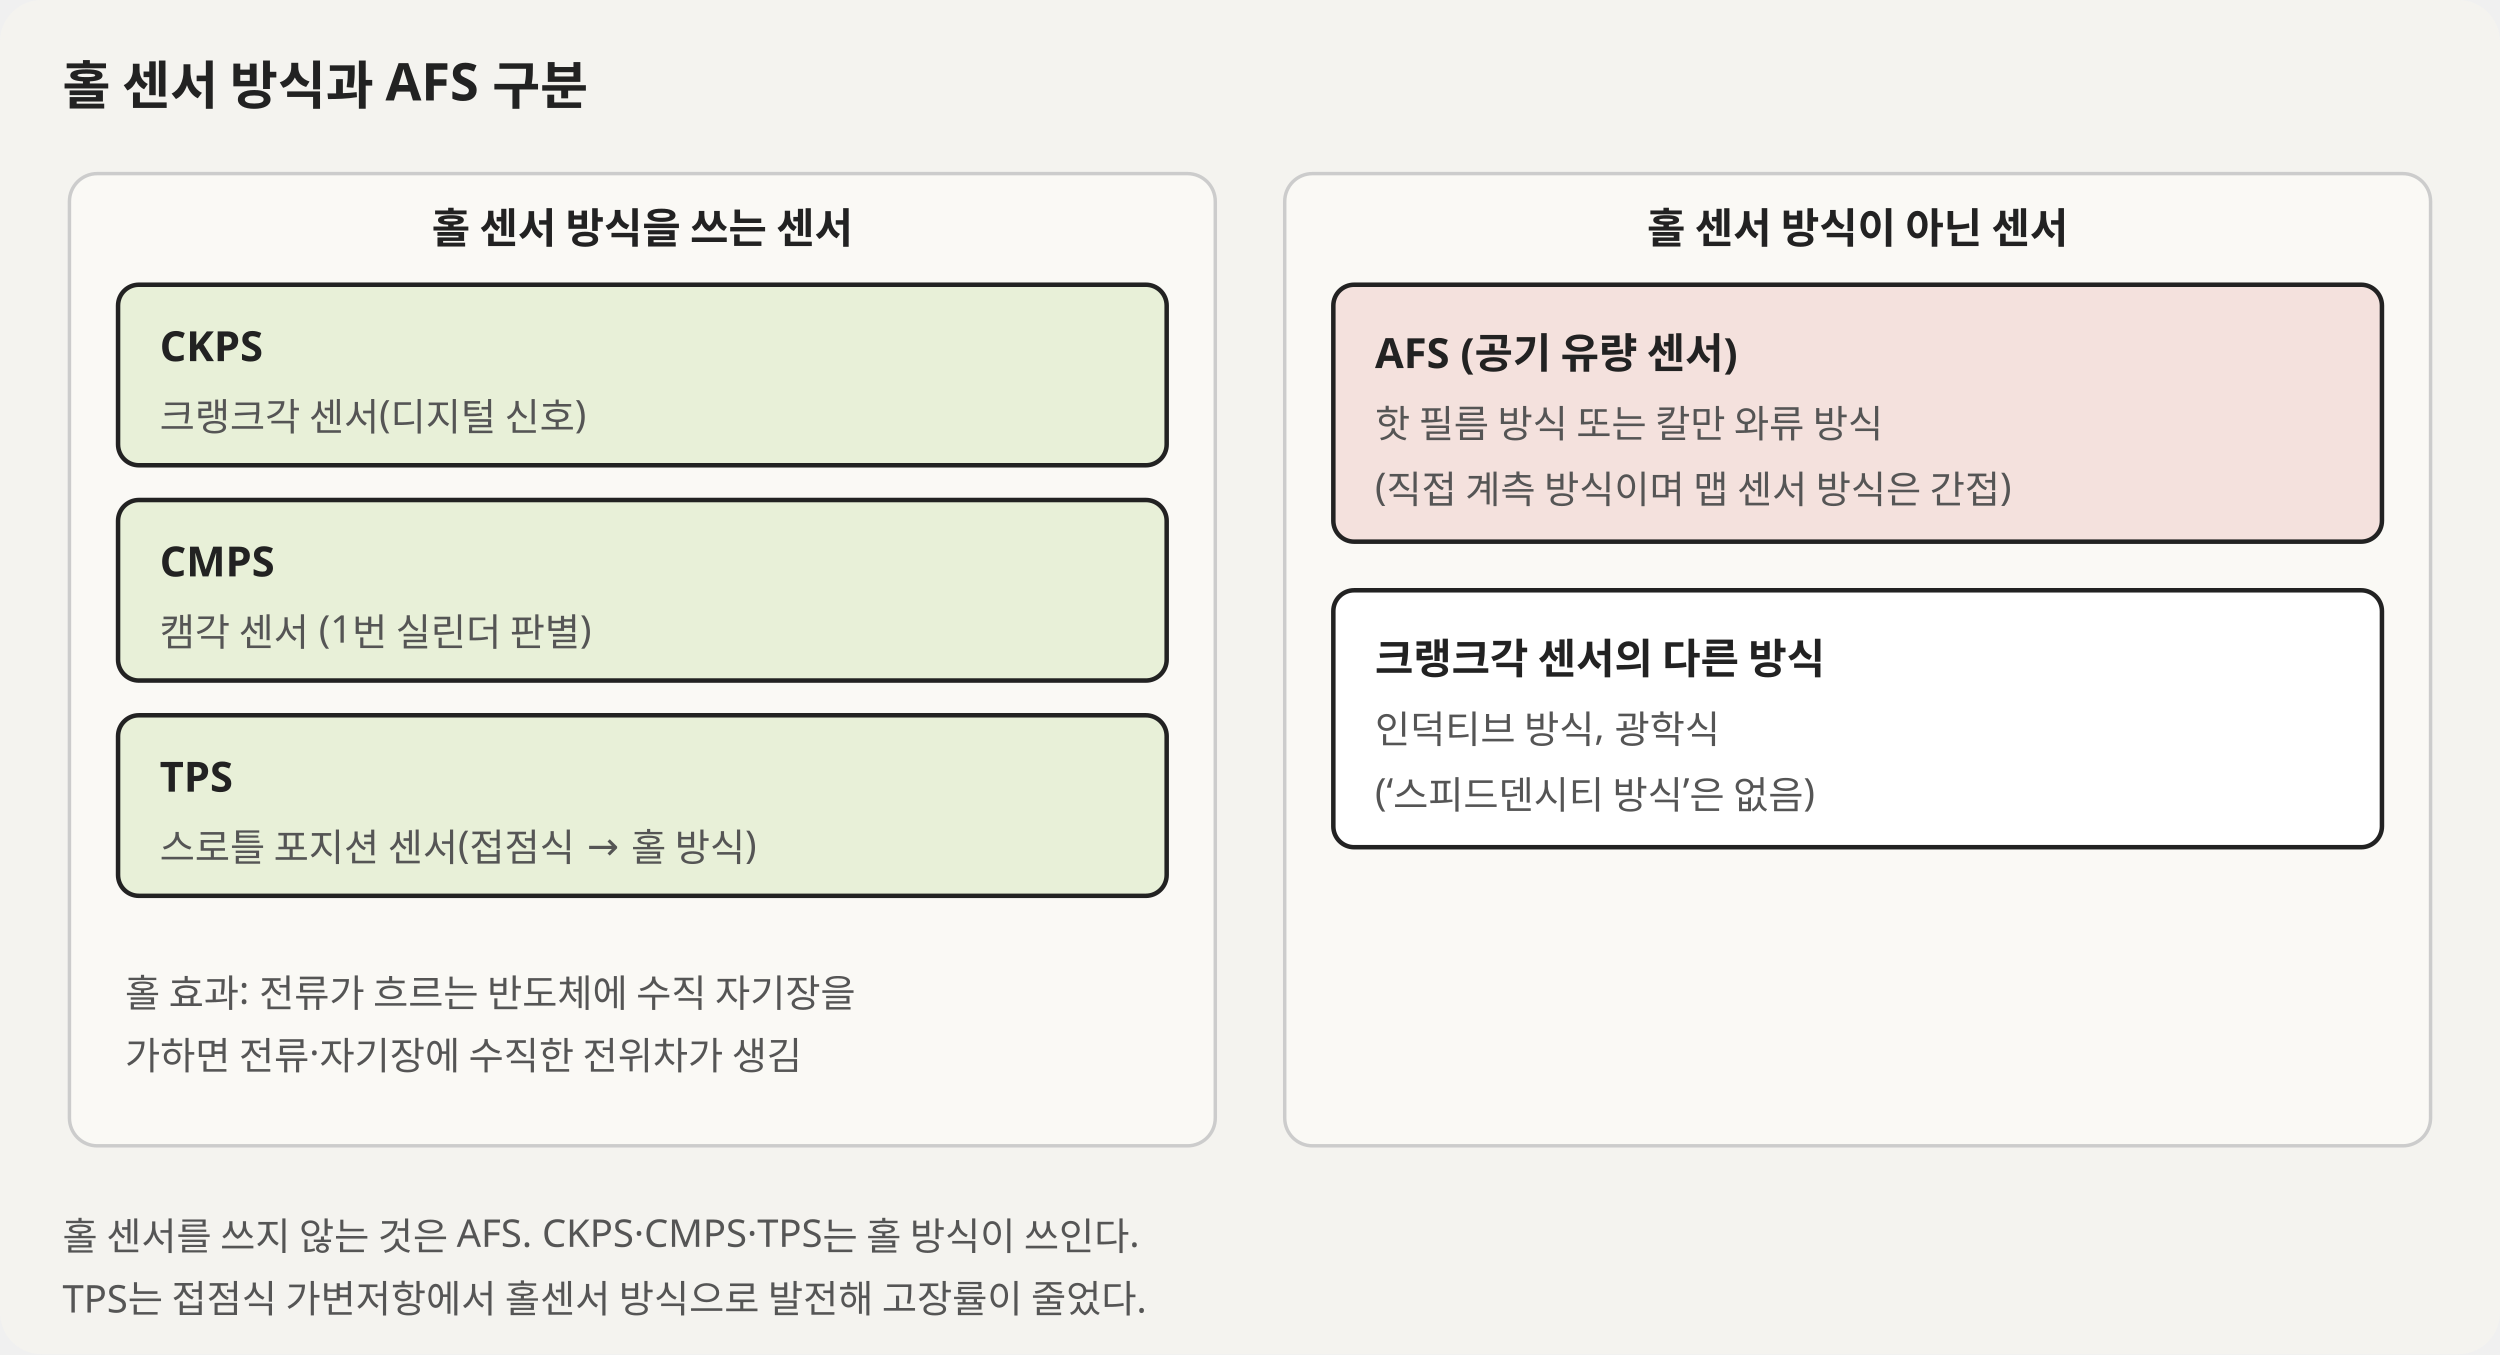
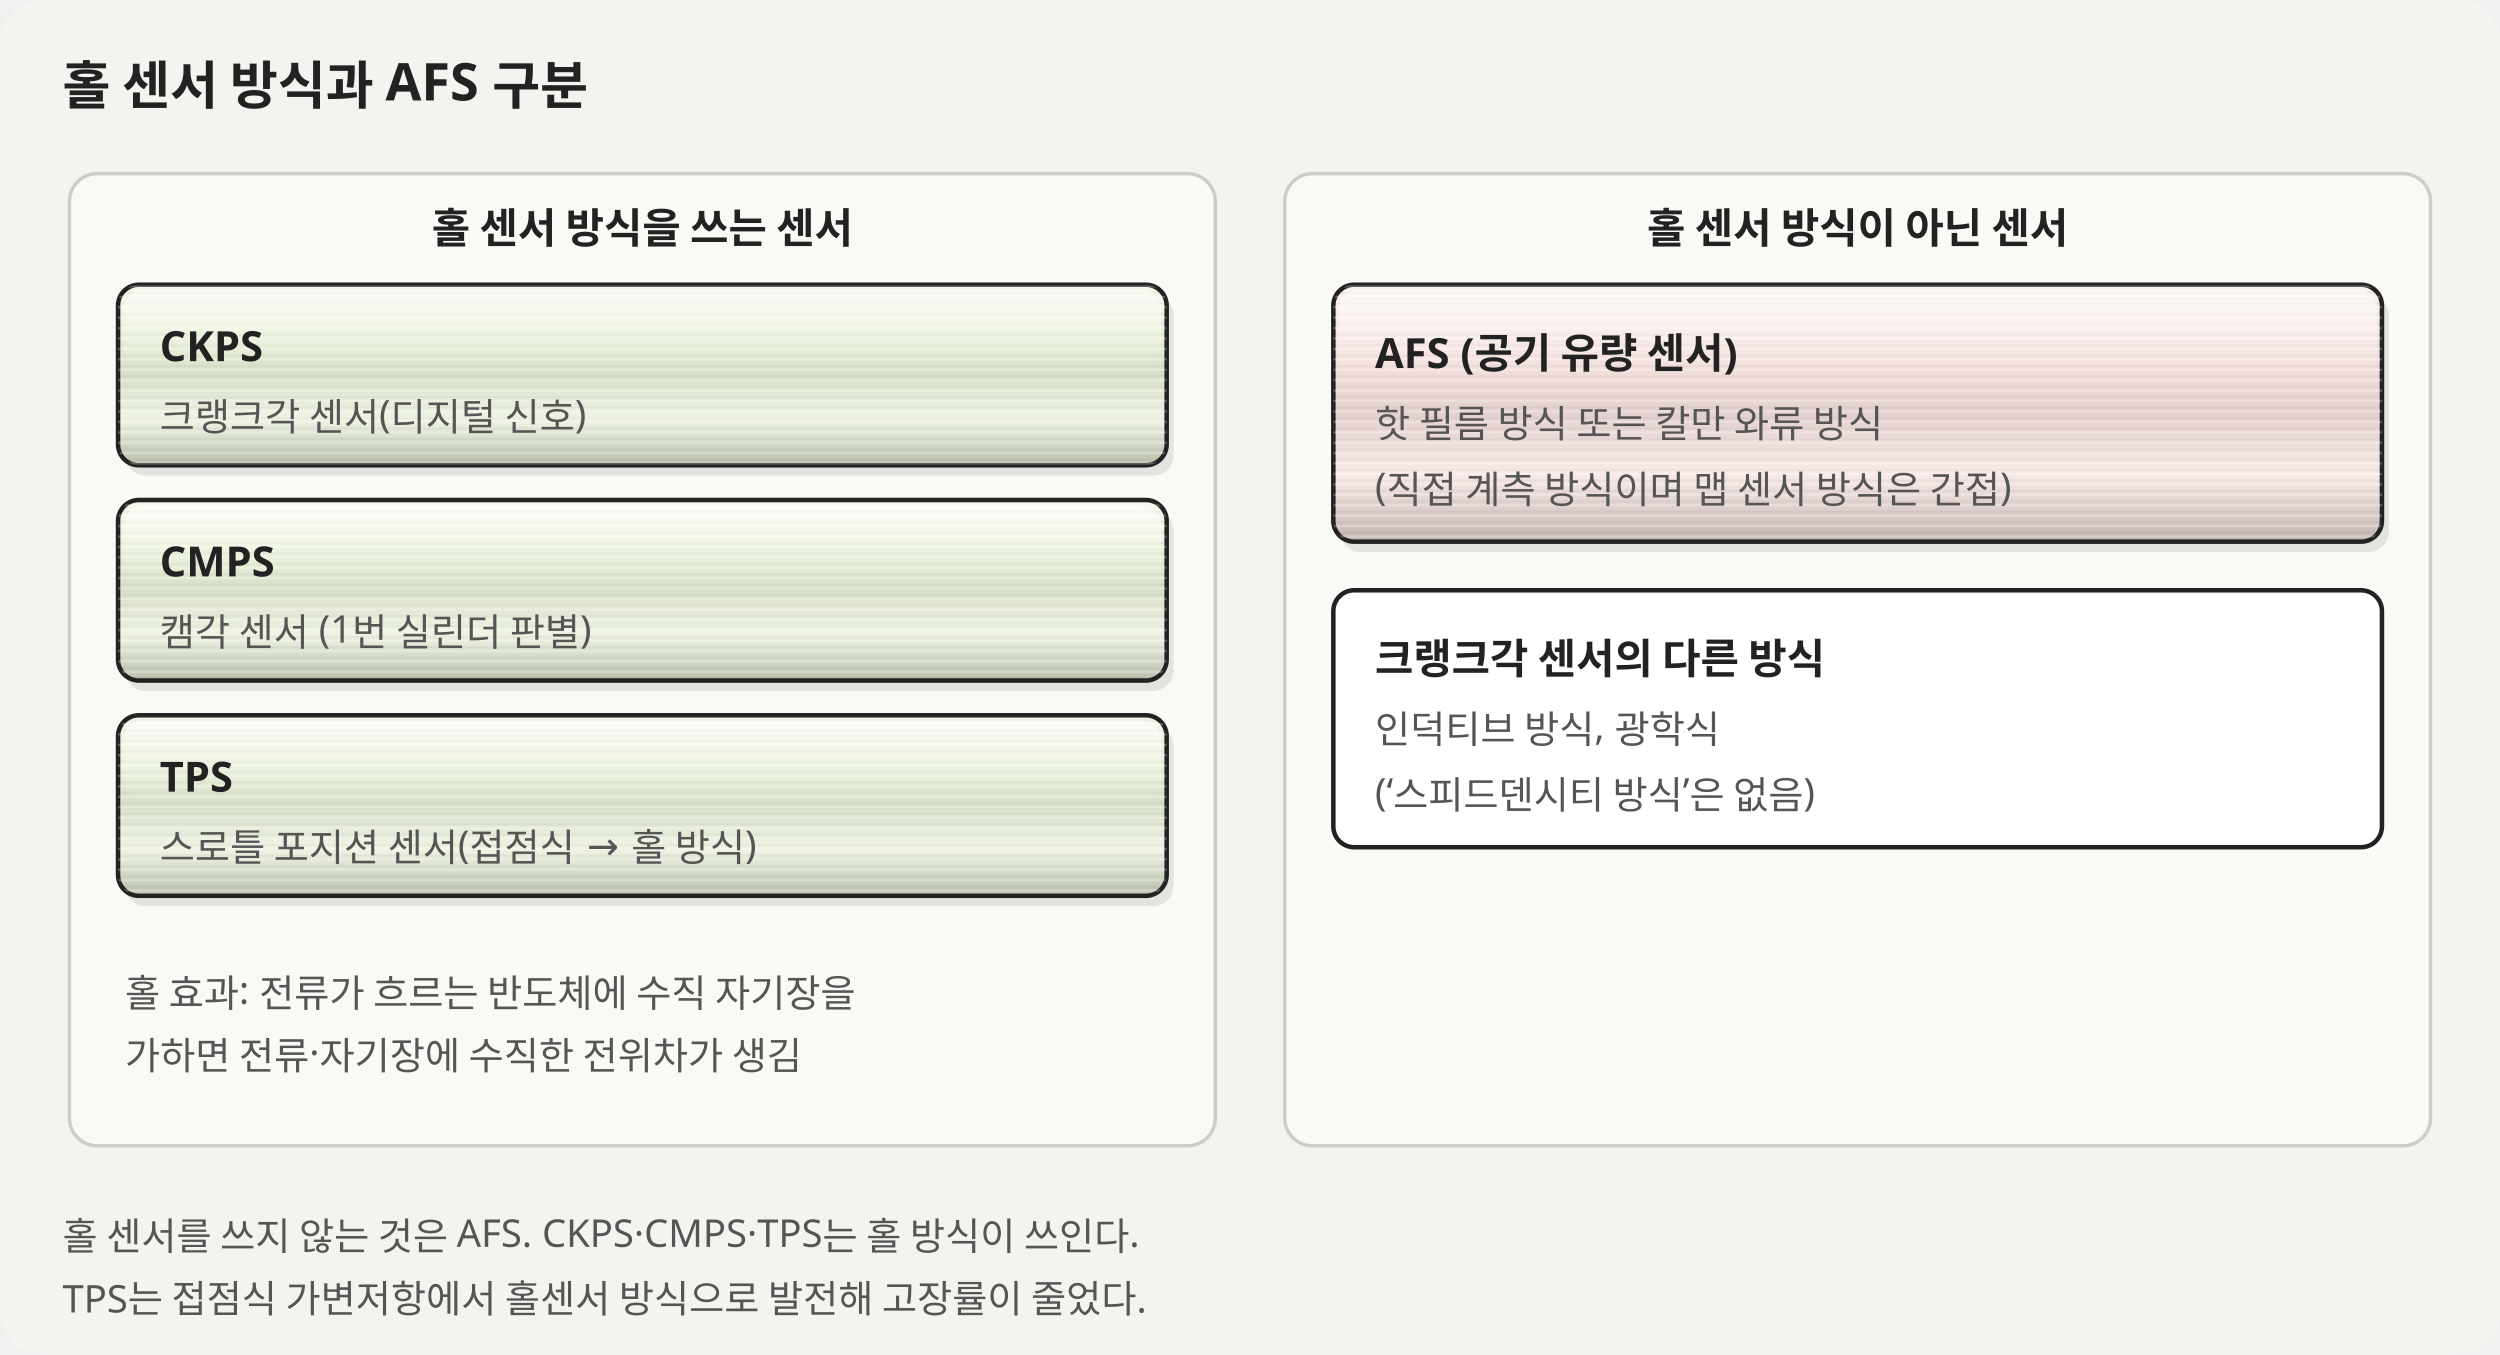
<svg xmlns="http://www.w3.org/2000/svg" viewBox="0 0 720 390" width="720" height="390" role="img" aria-label="크랭크각 캠각 스로틀 센서는 홀 방식 에어플로 센서는 핫필름 또는 칼만와류">
  <style>
text{font:12px "Apple SD Gothic Neo","Malgun Gothic","Noto Sans KR",sans-serif;fill:#222}
.t{font-size:15px;font-weight:700}.n{font-size:11px;fill:#555}
.l{stroke:#444;stroke-width:.8;fill:none}.d{fill:#444}
.o{stroke:#222;stroke-width:1.3;stroke-linejoin:round}
.k{stroke:#222;stroke-width:1;fill:none}
</style>
+   <defs>
+     <linearGradient id="mat_gl" x1="0" y1="0" x2="0" y2="1">
+       <stop offset="0" stop-color="#fff" stop-opacity=".55" />
+       <stop offset="1" stop-color="#fff" stop-opacity="0" />
+     </linearGradient>
+     <pattern id="mat_br" width="6" height="3" patternUnits="userSpaceOnUse">
+       <path d="M0,1.5H6" stroke="#fff" stroke-width=".7" opacity=".5" />
+       <path d="M0,.4H6" stroke="#000" stroke-width=".5" opacity=".08" />
+     </pattern>
+     <linearGradient id="mat_e8f0d8m" x1="0" y1="0" x2="0" y2="1">
+       <stop offset="0" stop-color="#f5f8ed" />
+       <stop offset="0.28" stop-color="#e8f0d8" />
+       <stop offset="0.5" stop-color="#d8dfc9" />
+       <stop offset="0.74" stop-color="#eff4e4" />
+       <stop offset="1" stop-color="#bac0ad" />
+     </linearGradient>
+     <linearGradient id="mat_f4e1ddm" x1="0" y1="0" x2="0" y2="1">
+       <stop offset="0" stop-color="#faf2f0" />
+       <stop offset="0.28" stop-color="#f4e1dd" />
+       <stop offset="0.5" stop-color="#e3d1ce" />
+       <stop offset="0.74" stop-color="#f7eae7" />
+       <stop offset="1" stop-color="#c3b4b1" />
+     </linearGradient>
+   </defs>
  <defs>
    <marker id="a" viewBox="0 0 8 8" refX="7" refY="4" markerWidth="7" markerHeight="7" orient="auto">
      <path d="M0,0L8,4L0,8Z" fill="#444" />
    </marker>
    <marker id="r" viewBox="0 0 8 8" refX="7" refY="4" markerWidth="7" markerHeight="7" orient="auto">
      <path d="M0,0L8,4L0,8Z" fill="#c1121f" />
    </marker>
  </defs>
  <rect width="720" height="390" rx="12" fill="#F4F3EF" />
  <text class="t" x="18" y="30">홀 센서 방식과 AFS 구분</text>
  <rect x="20" y="50" width="330" height="280" rx="8" fill="#faf9f5" stroke="#ccc" />
  <text x="185.0" y="70" text-anchor="middle" style="font-weight:700;fill:#222">홀 센서 방식을 쓰는 센서</text>
-   <rect class="o" x="34" y="82" width="302" height="52" fill="#e8f0d8" rx="6" />
+   <rect x="36.0" y="85.0" width="302.0" height="52.0" rx="6" fill="#000" opacity=".09" />
+   <rect class="o" x="34" y="82" width="302" height="52" fill="url(#mat_e8f0d8m)" rx="6" />
+   <rect x="34.0" y="82.0" width="302.0" height="52.0" rx="6" fill="url(#mat_br)" opacity=".5" pointer-events="none" />
+   <rect x="35.5" y="83.5" width="299.0" height="21.84" rx="6" fill="url(#mat_gl)" pointer-events="none" />
  <text x="46" y="104" text-anchor="start" style="font-weight:700">CKPS</text>
  <text class="n" x="46" y="124" text-anchor="start">크랭크각 센서(디지털 신호)</text>
-   <rect class="o" x="34" y="144" width="302" height="52" fill="#e8f0d8" rx="6" />
+   <rect x="36.0" y="147.0" width="302.0" height="52.0" rx="6" fill="#000" opacity=".09" />
+   <rect class="o" x="34" y="144" width="302" height="52" fill="url(#mat_e8f0d8m)" rx="6" />
+   <rect x="34.0" y="144.0" width="302.0" height="52.0" rx="6" fill="url(#mat_br)" opacity=".5" pointer-events="none" />
+   <rect x="35.5" y="145.5" width="299.0" height="21.84" rx="6" fill="url(#mat_gl)" pointer-events="none" />
  <text x="46" y="166" text-anchor="start" style="font-weight:700">CMPS</text>
  <text class="n" x="46" y="186" text-anchor="start">캠각 센서 (1번 실린더 판별)</text>
-   <rect class="o" x="34" y="206" width="302" height="52" fill="#e8f0d8" rx="6" />
+   <rect x="36.0" y="209.0" width="302.0" height="52.0" rx="6" fill="#000" opacity=".09" />
+   <rect class="o" x="34" y="206" width="302" height="52" fill="url(#mat_e8f0d8m)" rx="6" />
+   <rect x="34.0" y="206.0" width="302.0" height="52.0" rx="6" fill="url(#mat_br)" opacity=".5" pointer-events="none" />
+   <rect x="35.5" y="207.5" width="299.0" height="21.84" rx="6" fill="url(#mat_gl)" pointer-events="none" />
  <text x="46" y="228" text-anchor="start" style="font-weight:700">TPS</text>
  <text class="n" x="46" y="248" text-anchor="start">스로틀 포지션 센서(접점식 → 홀 방식)</text>
  <text class="n" x="36" y="290" text-anchor="start">홀 효과: 전류가 흐르는 반도체에 수직 자기장을</text>
  <text class="n" x="36" y="308" text-anchor="start">가하면 전류·자기장에 수직한 전위차가 생김</text>
  <rect x="370" y="50" width="330" height="280" rx="8" fill="#faf9f5" stroke="#ccc" />
  <text x="535.0" y="70" text-anchor="middle" style="font-weight:700;fill:#222">홀 센서 방식이 아닌 센서</text>
-   <rect class="o" x="384" y="82" width="302" height="74" fill="#f4e1dd" rx="6" />
+   <rect x="386.0" y="85.0" width="302.0" height="74.0" rx="6" fill="#000" opacity=".09" />
+   <rect class="o" x="384" y="82" width="302" height="74" fill="url(#mat_f4e1ddm)" rx="6" />
+   <rect x="384.0" y="82.0" width="302.0" height="74.0" rx="6" fill="url(#mat_br)" opacity=".5" pointer-events="none" />
+   <rect x="385.5" y="83.5" width="299.0" height="26" rx="6" fill="url(#mat_gl)" pointer-events="none" />
  <text x="396" y="106" text-anchor="start" style="font-weight:700">AFS (공기 유량 센서)</text>
  <text class="n" x="396" y="126" text-anchor="start">핫 필름 방식 또는 칼만 와류 방식</text>
  <text class="n" x="396" y="144" text-anchor="start">(직접 계측 방식이며 맵 센서 방식은 간접)</text>
  <rect class="o" x="384" y="170" width="302" height="74" fill="#fff" rx="6" />
  <text x="396" y="194" text-anchor="start" style="font-weight:700">크랭크각 센서의 다른 방식</text>
  <text class="n" x="396" y="214" text-anchor="start">인덕티브 방식, 광학식</text>
  <text class="n" x="396" y="232" text-anchor="start">(‘스피드덴시티 방식’은 없음)</text>
  <text class="n" x="18" y="360">홀 센서를 쓰지 않는 것은 AFS. CKPS·CMPS·TPS는 홀 방식이 쓰인다.</text>
  <text class="n" x="18" y="378">TPS는 접점식 가변저항에서 홀센서 방식으로 발전해 고장률이 줄었다.</text>
</svg>
